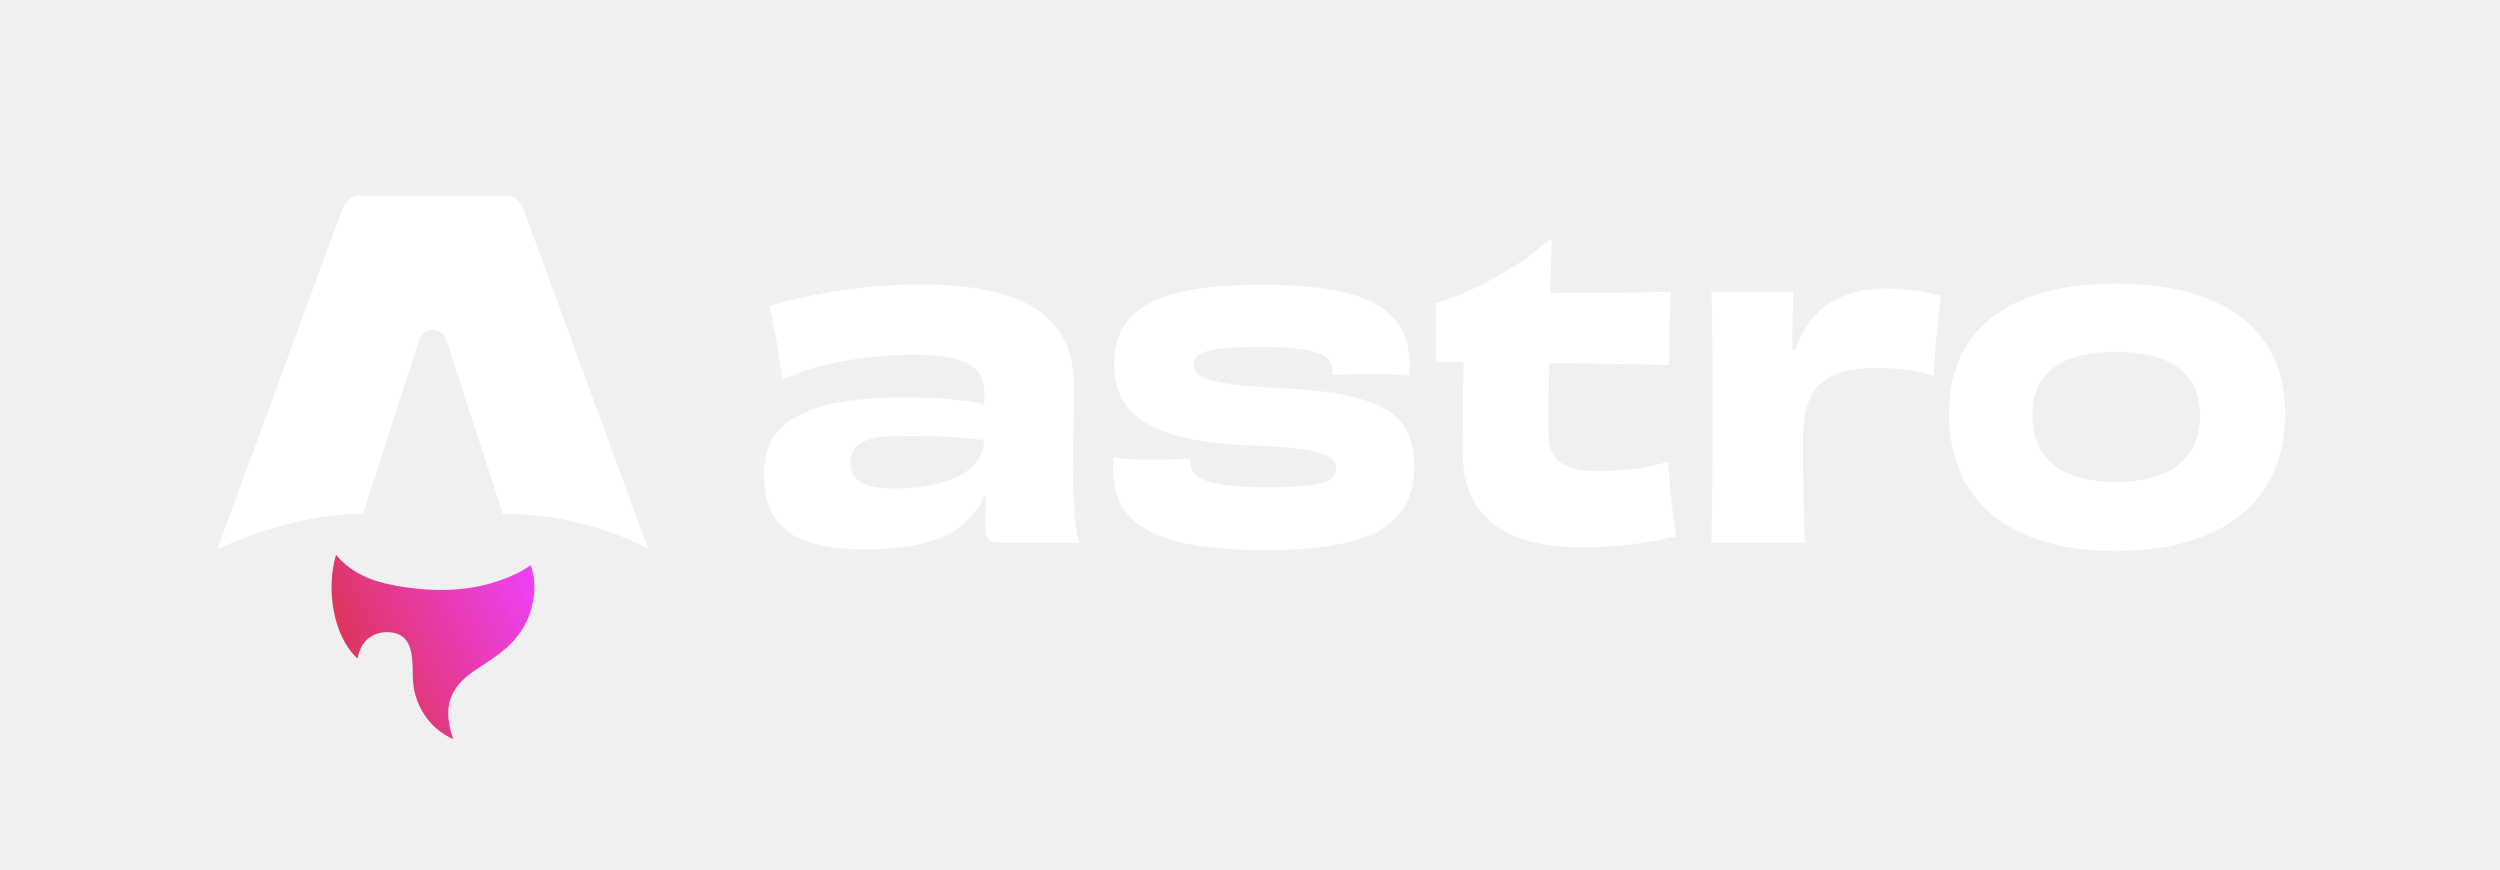
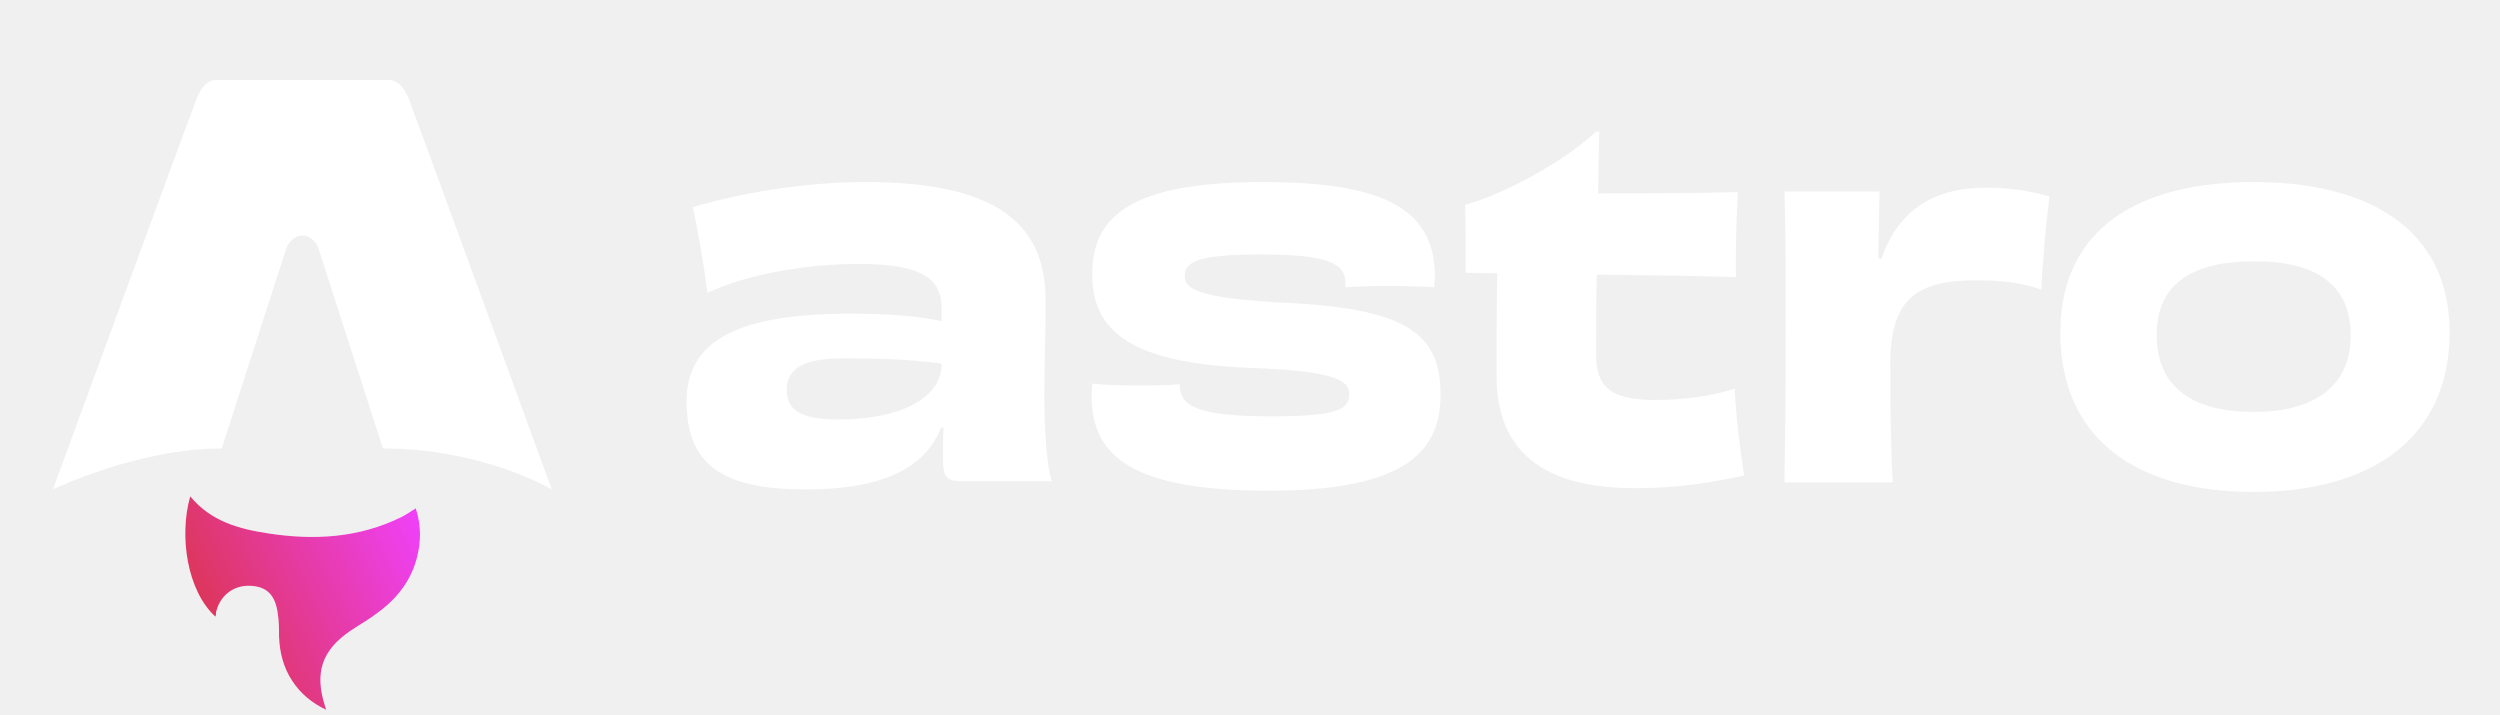
- <svg xmlns="http://www.w3.org/2000/svg" width="460" height="160" viewBox="0 0 460 160" fill="none">
-   <path d="M65.785 121.175C61.267 117.045 59.948 108.368 61.83 102.082C65.094 106.045 69.616 107.301 74.3 108.009C81.531 109.103 88.632 108.694 95.349 105.389C96.117 105.011 96.828 104.507 97.667 103.998C98.297 105.826 98.462 107.672 98.241 109.551C97.706 114.127 95.429 117.662 91.807 120.341C90.359 121.413 88.826 122.371 87.33 123.382C82.735 126.487 81.492 130.129 83.218 135.427C83.259 135.556 83.296 135.685 83.389 136C81.043 134.95 79.329 133.421 78.023 131.411C76.644 129.289 75.988 126.942 75.953 124.403C75.936 123.167 75.936 121.92 75.77 120.702C75.364 117.732 73.969 116.402 71.343 116.325C68.647 116.247 66.514 117.913 65.949 120.538C65.905 120.739 65.843 120.938 65.78 121.172L65.785 121.175Z" fill="white" />
-   <path d="M65.785 121.175C61.267 117.045 59.948 108.368 61.83 102.082C65.094 106.045 69.616 107.301 74.3 108.009C81.531 109.103 88.632 108.694 95.349 105.389C96.117 105.011 96.828 104.507 97.667 103.998C98.297 105.826 98.462 107.672 98.241 109.551C97.706 114.127 95.429 117.662 91.807 120.341C90.359 121.413 88.826 122.371 87.33 123.382C82.735 126.487 81.492 130.129 83.218 135.427C83.259 135.556 83.296 135.685 83.389 136C81.043 134.95 79.329 133.421 78.023 131.411C76.644 129.289 75.988 126.942 75.953 124.403C75.936 123.167 75.936 121.92 75.77 120.702C75.364 117.732 73.969 116.402 71.343 116.325C68.647 116.247 66.514 117.913 65.949 120.538C65.905 120.739 65.843 120.938 65.78 121.172L65.785 121.175Z" fill="url(#paint0_linear_1_33)" />
-   <path d="M40 101.034C40 101.034 53.377 94.518 66.792 94.518L76.907 63.215C77.285 61.702 78.391 60.673 79.639 60.673C80.888 60.673 81.993 61.702 82.372 63.215L92.486 94.518C108.374 94.518 119.279 101.034 119.279 101.034C119.279 101.034 96.556 39.133 96.511 39.009C95.859 37.179 94.758 36 93.274 36H66.007C64.523 36 63.466 37.179 62.77 39.009C62.721 39.131 40 101.034 40 101.034Z" fill="white" />
-   <path d="M181.043 81.123C181.043 86.608 174.22 89.884 164.773 89.884C158.624 89.884 156.45 88.36 156.45 85.16C156.45 81.808 159.149 80.209 165.297 80.209C170.846 80.209 175.569 80.285 181.043 80.97V81.123ZM181.118 74.342C177.744 73.581 172.645 73.123 166.572 73.123C148.877 73.123 140.555 77.314 140.555 87.065C140.555 97.198 146.253 101.083 159.449 101.083C170.621 101.083 178.193 98.264 180.968 91.331H181.417C181.342 93.007 181.268 94.683 181.268 95.978C181.268 99.559 181.867 99.864 184.791 99.864H198.587C197.837 97.731 197.388 91.712 197.388 86.532C197.388 80.97 197.612 76.78 197.612 71.143C197.612 59.639 190.715 52.325 169.121 52.325C159.824 52.325 149.477 53.925 141.605 56.287C142.354 59.41 143.404 65.734 143.929 69.847C150.752 66.648 160.424 65.276 167.922 65.276C178.268 65.276 181.118 67.638 181.118 72.438V74.342Z" fill="white" />
-   <path d="M218.971 84.322C217.097 84.551 214.547 84.551 211.923 84.551C209.149 84.551 206.6 84.475 204.875 84.246C204.875 84.856 204.8 85.541 204.8 86.151C204.8 95.674 211.024 101.235 232.917 101.235C253.535 101.235 260.208 95.75 260.208 86.075C260.208 76.933 255.785 72.438 236.216 71.447C220.995 70.762 219.646 69.086 219.646 67.181C219.646 64.972 221.595 63.829 231.792 63.829C242.364 63.829 245.213 65.276 245.213 68.324V69.009C246.713 68.933 249.412 68.857 252.186 68.857C254.81 68.857 257.659 68.933 259.309 69.086C259.309 68.4 259.384 67.79 259.384 67.257C259.384 56.058 250.086 52.401 232.092 52.401C211.848 52.401 205.025 57.353 205.025 67.029C205.025 75.714 210.499 81.123 229.918 81.961C244.238 82.418 245.813 84.018 245.813 86.227C245.813 88.589 243.489 89.655 233.442 89.655C221.895 89.655 218.971 88.055 218.971 84.779V84.322Z" fill="white" />
-   <path d="M284.955 44.173C279.482 49.278 269.66 54.382 264.187 55.753C264.262 58.572 264.262 63.753 264.262 66.572L269.285 66.648C269.21 72.057 269.135 78.609 269.135 82.951C269.135 93.084 274.458 100.702 291.028 100.702C298.001 100.702 302.65 99.94 308.423 98.721C307.823 94.988 307.148 89.274 306.923 84.932C303.475 86.075 299.126 86.684 294.327 86.684C287.654 86.684 284.955 84.856 284.955 79.599C284.955 75.028 284.955 70.762 285.03 66.8C293.578 66.876 302.125 67.029 307.148 67.181C307.073 63.219 307.223 57.506 307.448 53.696C300.176 53.849 292.003 53.925 285.255 53.925C285.33 50.573 285.405 47.373 285.48 44.173H284.955Z" fill="white" />
-   <path d="M329.736 64.286C329.811 60.324 329.886 56.972 329.961 53.696H314.89C315.115 60.248 315.115 66.953 315.115 76.78C315.115 86.608 315.04 93.388 314.89 99.864H332.135C331.835 95.293 331.76 87.598 331.76 81.046C331.76 70.686 335.959 67.714 345.481 67.714C349.905 67.714 353.054 68.248 355.828 69.238C355.903 65.353 356.653 57.81 357.102 54.458C354.253 53.62 351.104 53.087 347.28 53.087C339.108 53.011 333.11 56.363 330.336 64.362L329.736 64.286Z" fill="white" />
-   <path d="M404.808 76.475C404.808 84.779 398.81 88.665 389.363 88.665C379.991 88.665 373.993 85.008 373.993 76.475C373.993 67.943 380.066 64.743 389.363 64.743C398.735 64.743 404.808 68.171 404.808 76.475ZM420.478 76.094C420.478 59.563 407.582 52.173 389.363 52.173C371.069 52.173 358.623 59.563 358.623 76.094C358.623 92.55 370.244 101.388 389.288 101.388C408.482 101.388 420.478 92.55 420.478 76.094Z" fill="white" />
-   <defs>
-     <linearGradient id="paint0_linear_1_33" x1="61" y1="136" x2="104.622" y2="115.39" gradientUnits="userSpaceOnUse">
-       <stop stop-color="#D83333" />
-       <stop offset="1" stop-color="#F041FF" />
-     </linearGradient>
-   </defs>
+ <svg xmlns="http://www.w3.org/2000/svg" version="1.1" id="レイヤー_1" x="0px" y="0px" viewBox="0 0 396.9 113.4" style="enable-background:new 0 0 396.9 113.4;" xml:space="preserve">
+   <style type="text/css">
+ 	.st0{fill:#FFFFFF;}
+ 	.st1{fill:url(#SVGID_1_);}
+ </style>
+   <path class="st0" d="M34.2,97.9c-4.5-4.1-5.8-12.8-4-19.1c3.3,4,7.8,5.2,12.5,5.9c7.2,1.1,14.3,0.7,21-2.6c0.8-0.4,1.5-0.9,2.3-1.4  c0.6,1.8,0.8,3.7,0.6,5.6c-0.5,4.6-2.8,8.1-6.4,10.8c-1.4,1.1-3,2-4.5,3c-4.6,3.1-5.8,6.7-4.1,12c0,0.1,0.1,0.3,0.2,0.6  c-2.3-1.1-4.1-2.6-5.4-4.6c-1.4-2.1-2-4.5-2.1-7c0-1.2,0-2.5-0.2-3.7c-0.4-3-1.8-4.3-4.4-4.4c-2.7-0.1-4.8,1.6-5.4,4.2  C34.3,97.4,34.3,97.6,34.2,97.9L34.2,97.9z" />
+   <linearGradient id="SVGID_1_" gradientUnits="userSpaceOnUse" x1="24.994" y1="9.963" x2="68.615" y2="30.573" gradientTransform="matrix(1 0 0 -1 0 113.2758)">
+     <stop offset="0" style="stop-color:#D83333" />
+     <stop offset="1" style="stop-color:#F041FF" />
+   </linearGradient>
+   <path class="st1" d="M34.2,97.9c-4.5-4.1-5.8-12.8-4-19.1c3.3,4,7.8,5.2,12.5,5.9c7.2,1.1,14.3,0.7,21-2.6c0.8-0.4,1.5-0.9,2.3-1.4  c0.6,1.8,0.8,3.7,0.6,5.6c-0.5,4.6-2.8,8.1-6.4,10.8c-1.4,1.1-3,2-4.5,3c-4.6,3.1-5.8,6.7-4.1,12c0,0.1,0.1,0.3,0.2,0.6  c-2.3-1.1-4.1-2.6-5.4-4.6c-1.4-2.1-2-4.5-2.1-7c0-1.2,0-2.5-0.2-3.7c-0.4-3-1.8-4.3-4.4-4.4c-2.7-0.1-4.8,1.6-5.4,4.2  C34.3,97.4,34.3,97.6,34.2,97.9L34.2,97.9z" />
+   <path class="st0" d="M8.4,77.7c0,0,13.4-6.5,26.8-6.5l10.1-31.3c0.4-1.5,1.5-2.5,2.7-2.5s2.4,1,2.7,2.5l10.1,31.3  c15.9,0,26.8,6.5,26.8,6.5S65,15.8,64.9,15.7c-0.7-1.8-1.8-3-3.2-3H34.4c-1.5,0-2.5,1.2-3.2,3C31.1,15.8,8.4,77.7,8.4,77.7z" />
+   <path class="st0" d="M149.5,57.8c0,5.5-6.8,8.8-16.3,8.8c-6.1,0-8.3-1.5-8.3-4.7c0-3.4,2.7-5,8.8-5c5.5,0,10.3,0.1,15.7,0.8V57.8z   M149.5,51c-3.4-0.8-8.5-1.2-14.5-1.2c-17.7,0-26,4.2-26,13.9c0,10.1,5.7,14,18.9,14c11.2,0,18.7-2.8,21.5-9.8h0.4  c-0.1,1.7-0.1,3.4-0.1,4.6c0,3.6,0.6,3.9,3.5,3.9H167c-0.8-2.1-1.2-8.2-1.2-13.3c0-5.6,0.2-9.8,0.2-15.4c0-11.5-6.9-18.8-28.5-18.8  c-9.3,0-19.6,1.6-27.5,4c0.7,3.1,1.8,9.4,2.3,13.6c6.8-3.2,16.5-4.6,24-4.6c10.3,0,13.2,2.4,13.2,7.2V51z" />
+   <path class="st0" d="M187.4,61c-1.9,0.2-4.4,0.2-7,0.2c-2.8,0-5.3-0.1-7-0.3c0,0.6-0.1,1.3-0.1,1.9c0,9.5,6.2,15.1,28.1,15.1  c20.6,0,27.3-5.5,27.3-15.2c0-9.1-4.4-13.6-24-14.6c-15.2-0.7-16.6-2.4-16.6-4.3c0-2.2,1.9-3.4,12.1-3.4c10.6,0,13.4,1.4,13.4,4.5  v0.7c1.5-0.1,4.2-0.2,7-0.2c2.6,0,5.5,0.1,7.1,0.2c0-0.7,0.1-1.3,0.1-1.8c0-11.2-9.3-14.9-27.3-14.9c-20.2,0-27.1,5-27.1,14.6  c0,8.7,5.5,14.1,24.9,14.9c14.3,0.5,15.9,2.1,15.9,4.3c0,2.4-2.3,3.4-12.4,3.4c-11.5,0-14.5-1.6-14.5-4.9V61z" />
+   <path class="st0" d="M253.4,20.9c-5.5,5.1-15.3,10.2-20.8,11.6c0.1,2.8,0.1,8,0.1,10.8l5,0.1c-0.1,5.4-0.1,12-0.1,16.3  c0,10.1,5.3,17.8,21.9,17.8c7,0,11.6-0.8,17.4-2c-0.6-3.7-1.3-9.4-1.5-13.8c-3.4,1.1-7.8,1.8-12.6,1.8c-6.7,0-9.4-1.8-9.4-7.1  c0-4.6,0-8.8,0.1-12.8c8.5,0.1,17.1,0.2,22.1,0.4c-0.1-4,0.1-9.7,0.3-13.5c-7.3,0.2-15.4,0.2-22.2,0.2c0.1-3.4,0.1-6.6,0.2-9.8  H253.4z" />
+   <path class="st0" d="M298.2,41c0.1-4,0.1-7.3,0.2-10.6h-15.1c0.2,6.6,0.2,13.3,0.2,23.1s-0.1,16.6-0.2,23.1h17.2  c-0.3-4.6-0.4-12.3-0.4-18.8c0-10.4,4.2-13.3,13.7-13.3c4.4,0,7.6,0.5,10.3,1.5c0.1-3.9,0.8-11.4,1.3-14.8c-2.8-0.8-6-1.4-9.8-1.4  c-8.2-0.1-14.2,3.3-16.9,11.3L298.2,41z" />
+   <path class="st0" d="M373.2,53.2c0,8.3-6,12.2-15.4,12.2c-9.4,0-15.4-3.7-15.4-12.2s6.1-11.7,15.4-11.7  C367.2,41.4,373.2,44.9,373.2,53.2z M388.9,52.8c0-16.5-12.9-23.9-31.1-23.9c-18.3,0-30.7,7.4-30.7,23.9c0,16.5,11.6,25.3,30.7,25.3  C376.9,78.1,388.9,69.2,388.9,52.8z" />
</svg>
